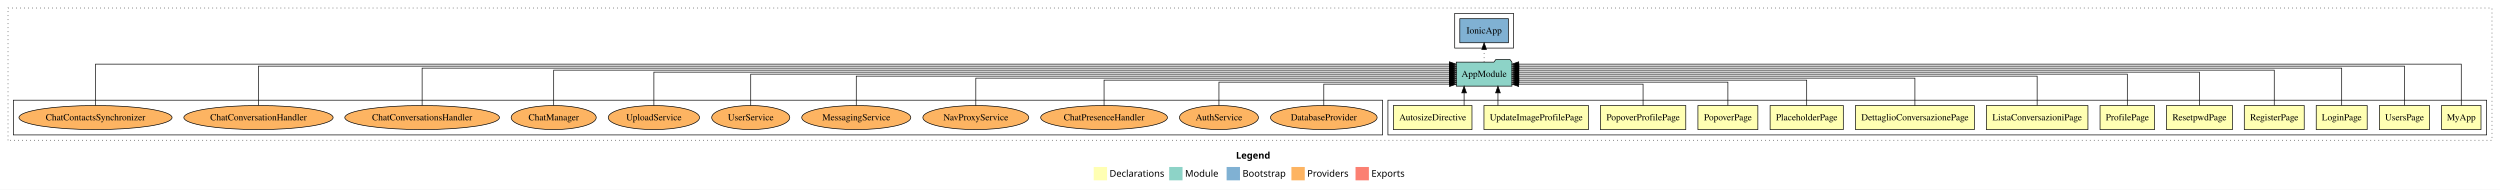
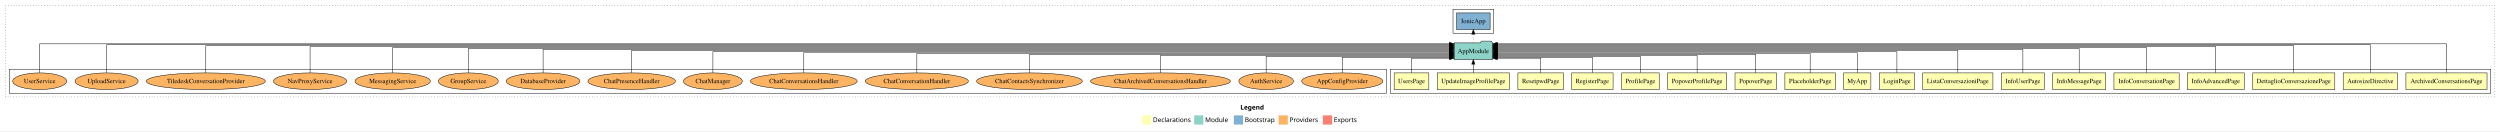
- <svg xmlns="http://www.w3.org/2000/svg" width="3743pt" height="284pt" viewBox="0.00 0.00 3743.00 284.00">
+ <svg xmlns="http://www.w3.org/2000/svg" width="5418pt" height="284pt" viewBox="0.00 0.00 5418.00 284.00">
  <g id="graph0" class="graph" transform="scale(1 1) rotate(0) translate(4 280)">
-     <polygon fill="#ffffff" stroke="transparent" points="-4,4 -4,-280 3739,-280 3739,4 -4,4" />
-     <text text-anchor="start" x="1846.509" y="-42.4" font-family="sans-serif" font-weight="bold" font-size="14.00" fill="#000000">Legend</text>
-     <polygon fill="#ffffb3" stroke="transparent" points="1633.5,-10 1633.5,-30 1653.5,-30 1653.5,-10 1633.5,-10" />
-     <text text-anchor="start" x="1657.129" y="-15.4" font-family="sans-serif" font-size="14.00" fill="#000000">  Declarations</text>
-     <polygon fill="#8dd3c7" stroke="transparent" points="1746.5,-10 1746.5,-30 1766.5,-30 1766.5,-10 1746.5,-10" />
-     <text text-anchor="start" x="1770.225" y="-15.4" font-family="sans-serif" font-size="14.00" fill="#000000">  Module</text>
-     <polygon fill="#80b1d3" stroke="transparent" points="1832.5,-10 1832.5,-30 1852.5,-30 1852.5,-10 1832.5,-10" />
-     <text text-anchor="start" x="1856.281" y="-15.4" font-family="sans-serif" font-size="14.00" fill="#000000">  Bootstrap</text>
-     <polygon fill="#fdb462" stroke="transparent" points="1929.5,-10 1929.5,-30 1949.5,-30 1949.5,-10 1929.5,-10" />
-     <text text-anchor="start" x="1953.173" y="-15.4" font-family="sans-serif" font-size="14.00" fill="#000000">  Providers</text>
-     <polygon fill="#fb8072" stroke="transparent" points="2025.5,-10 2025.5,-30 2045.5,-30 2045.5,-10 2025.5,-10" />
-     <text text-anchor="start" x="2049.226" y="-15.4" font-family="sans-serif" font-size="14.00" fill="#000000">  Exports</text>
+     <polygon fill="#ffffff" stroke="transparent" points="-4,4 -4,-280 5414,-280 5414,4 -4,4" />
+     <text text-anchor="start" x="2684.009" y="-42.4" font-family="sans-serif" font-weight="bold" font-size="14.00" fill="#000000">Legend</text>
+     <polygon fill="#ffffb3" stroke="transparent" points="2471,-10 2471,-30 2491,-30 2491,-10 2471,-10" />
+     <text text-anchor="start" x="2494.629" y="-15.4" font-family="sans-serif" font-size="14.00" fill="#000000">  Declarations</text>
+     <polygon fill="#8dd3c7" stroke="transparent" points="2584,-10 2584,-30 2604,-30 2604,-10 2584,-10" />
+     <text text-anchor="start" x="2607.725" y="-15.4" font-family="sans-serif" font-size="14.00" fill="#000000">  Module</text>
+     <polygon fill="#80b1d3" stroke="transparent" points="2670,-10 2670,-30 2690,-30 2690,-10 2670,-10" />
+     <text text-anchor="start" x="2693.781" y="-15.4" font-family="sans-serif" font-size="14.00" fill="#000000">  Bootstrap</text>
+     <polygon fill="#fdb462" stroke="transparent" points="2767,-10 2767,-30 2787,-30 2787,-10 2767,-10" />
+     <text text-anchor="start" x="2790.673" y="-15.4" font-family="sans-serif" font-size="14.00" fill="#000000">  Providers</text>
+     <polygon fill="#fb8072" stroke="transparent" points="2863,-10 2863,-30 2883,-30 2883,-10 2863,-10" />
+     <text text-anchor="start" x="2886.726" y="-15.4" font-family="sans-serif" font-size="14.00" fill="#000000">  Exports</text>
    <g id="clust1" class="cluster">
-       <polygon fill="none" stroke="#000000" stroke-dasharray="1,5" points="8,-70 8,-268 3727,-268 3727,-70 8,-70" />
+       <polygon fill="none" stroke="#000000" stroke-dasharray="1,5" points="8,-70 8,-268 5402,-268 5402,-70 8,-70" />
    </g>
    <g id="clust2" class="cluster">
-       <polygon fill="none" stroke="#000000" points="2074,-78 2074,-130 3719,-130 3719,-78 2074,-78" />
-     </g>
-     <g id="clust18" class="cluster">
-       <polygon fill="none" stroke="#000000" points="2174,-208 2174,-260 2262,-260 2262,-208 2174,-208" />
-     </g>
-     <g id="clust19" class="cluster">
-       <polygon fill="none" stroke="#000000" points="16,-78 16,-130 2066,-130 2066,-78 16,-78" />
+       <polygon fill="none" stroke="#000000" points="3009,-78 3009,-130 5394,-130 5394,-78 3009,-78" />
+     </g>
+     <g id="clust23" class="cluster">
+       <polygon fill="none" stroke="#000000" points="3145,-208 3145,-260 3233,-260 3233,-208 3145,-208" />
+     </g>
+     <g id="clust24" class="cluster">
+       <polygon fill="none" stroke="#000000" points="16,-78 16,-130 3001,-130 3001,-78 16,-78" />
    </g>
    <g id="node1" class="node">
-       <polygon fill="#ffffb3" stroke="#000000" points="3710.553,-122 3651.447,-122 3651.447,-86 3710.553,-86 3710.553,-122" />
-       <text text-anchor="middle" x="3681" y="-99.8" font-family="Times,serif" font-size="14.00" fill="#000000">MyApp</text>
+       <polygon fill="#ffffb3" stroke="#000000" points="5385.896,-122 5210.104,-122 5210.104,-86 5385.896,-86 5385.896,-122" />
+       <text text-anchor="middle" x="5298" y="-99.8" font-family="Times,serif" font-size="14.00" fill="#000000">ArchivedConversationsPage</text>
+     </g>
+     <g id="node19" class="node">
+       <polygon fill="#8dd3c7" stroke="#000000" points="3230.657,-187 3227.657,-191 3206.657,-191 3203.657,-187 3147.343,-187 3147.343,-151 3230.657,-151 3230.657,-187" />
+       <text text-anchor="middle" x="3189" y="-164.8" font-family="Times,serif" font-size="14.00" fill="#000000">AppModule</text>
+     </g>
+     <g id="edge1" class="edge">
+       <path fill="none" stroke="#000000" d="M5298,-122.38C5298,-146.279 5298,-185 5298,-185 5298,-185 3241.128,-185 3241.128,-185" />
+       <polygon fill="#000000" stroke="#000000" points="3241.128,-181.5 3231.128,-185 3241.128,-188.5 3241.128,-181.5" />
+     </g>
+     <g id="node2" class="node">
+       <polygon fill="#ffffb3" stroke="#000000" points="5191.845,-122 5074.155,-122 5074.155,-86 5191.845,-86 5191.845,-122" />
+       <text text-anchor="middle" x="5133" y="-99.8" font-family="Times,serif" font-size="14.00" fill="#000000">AutosizeDirective</text>
+     </g>
+     <g id="edge2" class="edge">
+       <path fill="none" stroke="#000000" d="M5133,-122.323C5133,-145.66 5133,-183 5133,-183 5133,-183 3240.956,-183 3240.956,-183" />
+       <polygon fill="#000000" stroke="#000000" points="3240.956,-179.5 3230.956,-183 3240.956,-186.5 3240.956,-179.5" />
+     </g>
+     <g id="node3" class="node">
+       <polygon fill="#ffffb3" stroke="#000000" points="5056.002,-122 4877.998,-122 4877.998,-86 5056.002,-86 5056.002,-122" />
+       <text text-anchor="middle" x="4967" y="-99.8" font-family="Times,serif" font-size="14.00" fill="#000000">DettaglioConversazionePage</text>
+     </g>
+     <g id="edge3" class="edge">
+       <path fill="none" stroke="#000000" d="M4967,-122.248C4967,-145.018 4967,-181 4967,-181 4967,-181 3240.764,-181 3240.764,-181" />
+       <polygon fill="#000000" stroke="#000000" points="3240.764,-177.5 3230.764,-181 3240.764,-184.5 3240.764,-177.5" />
+     </g>
+     <g id="node4" class="node">
+       <polygon fill="#ffffb3" stroke="#000000" points="4859.784,-122 4736.216,-122 4736.216,-86 4859.784,-86 4859.784,-122" />
+       <text text-anchor="middle" x="4798" y="-99.8" font-family="Times,serif" font-size="14.00" fill="#000000">InfoAdvancedPage</text>
+     </g>
+     <g id="edge4" class="edge">
+       <path fill="none" stroke="#000000" d="M4798,-122.155C4798,-144.352 4798,-179 4798,-179 4798,-179 3240.799,-179 3240.799,-179" />
+       <polygon fill="#000000" stroke="#000000" points="3240.799,-175.5 3230.799,-179 3240.799,-182.5 3240.799,-175.5" />
+     </g>
+     <g id="node5" class="node">
+       <polygon fill="#ffffb3" stroke="#000000" points="4718.685,-122 4577.315,-122 4577.315,-86 4718.685,-86 4718.685,-122" />
+       <text text-anchor="middle" x="4648" y="-99.8" font-family="Times,serif" font-size="14.00" fill="#000000">InfoConversationPage</text>
+     </g>
+     <g id="edge5" class="edge">
+       <path fill="none" stroke="#000000" d="M4648,-122.045C4648,-143.662 4648,-177 4648,-177 4648,-177 3240.702,-177 3240.702,-177" />
+       <polygon fill="#000000" stroke="#000000" points="3240.702,-173.5 3230.702,-177 3240.702,-180.5 3240.702,-173.5" />
+     </g>
+     <g id="node6" class="node">
+       <polygon fill="#ffffb3" stroke="#000000" points="4559.512,-122 4444.488,-122 4444.488,-86 4559.512,-86 4559.512,-122" />
+       <text text-anchor="middle" x="4502" y="-99.8" font-family="Times,serif" font-size="14.00" fill="#000000">InfoMessagePage</text>
+     </g>
+     <g id="edge6" class="edge">
+       <path fill="none" stroke="#000000" d="M4502,-122.284C4502,-143.321 4502,-175 4502,-175 4502,-175 3240.831,-175 3240.831,-175" />
+       <polygon fill="#000000" stroke="#000000" points="3240.831,-171.5 3230.831,-175 3240.831,-178.5 3240.831,-171.5" />
+     </g>
+     <g id="node7" class="node">
+       <polygon fill="#ffffb3" stroke="#000000" points="4426.459,-122 4333.541,-122 4333.541,-86 4426.459,-86 4426.459,-122" />
+       <text text-anchor="middle" x="4380" y="-99.8" font-family="Times,serif" font-size="14.00" fill="#000000">InfoUserPage</text>
+     </g>
+     <g id="edge7" class="edge">
+       <path fill="none" stroke="#000000" d="M4380,-122.129C4380,-142.572 4380,-173 4380,-173 4380,-173 3240.69,-173 3240.69,-173" />
+       <polygon fill="#000000" stroke="#000000" points="3240.69,-169.5 3230.69,-173 3240.69,-176.5 3240.69,-169.5" />
+     </g>
+     <g id="node8" class="node">
+       <polygon fill="#ffffb3" stroke="#000000" points="4315.072,-122 4162.928,-122 4162.928,-86 4315.072,-86 4315.072,-122" />
+       <text text-anchor="middle" x="4239" y="-99.8" font-family="Times,serif" font-size="14.00" fill="#000000">ListaConversazioniPage</text>
+     </g>
+     <g id="edge8" class="edge">
+       <path fill="none" stroke="#000000" d="M4239,-122.308C4239,-142.145 4239,-171 4239,-171 4239,-171 3240.809,-171 3240.809,-171" />
+       <polygon fill="#000000" stroke="#000000" points="3240.809,-167.5 3230.809,-171 3240.809,-174.5 3240.809,-167.5" />
+     </g>
+     <g id="node9" class="node">
+       <polygon fill="#ffffb3" stroke="#000000" points="4145.156,-122 4068.844,-122 4068.844,-86 4145.156,-86 4145.156,-122" />
+       <text text-anchor="middle" x="4107" y="-99.8" font-family="Times,serif" font-size="14.00" fill="#000000">LoginPage</text>
+     </g>
+     <g id="edge9" class="edge">
+       <path fill="none" stroke="#000000" d="M4107,-122.169C4107,-141.09 4107,-168 4107,-168 4107,-168 3240.83,-168 3240.83,-168" />
+       <polygon fill="#000000" stroke="#000000" points="3240.83,-164.5 3230.83,-168 3240.83,-171.5 3240.83,-164.5" />
+     </g>
+     <g id="node10" class="node">
+       <polygon fill="#ffffb3" stroke="#000000" points="4050.553,-122 3991.447,-122 3991.447,-86 4050.553,-86 4050.553,-122" />
+       <text text-anchor="middle" x="4021" y="-99.8" font-family="Times,serif" font-size="14.00" fill="#000000">MyApp</text>
+     </g>
+     <g id="edge10" class="edge">
+       <path fill="none" stroke="#000000" d="M4021,-122.267C4021,-140.555 4021,-166 4021,-166 4021,-166 3240.829,-166 3240.829,-166" />
+       <polygon fill="#000000" stroke="#000000" points="3240.829,-162.5 3230.829,-166 3240.829,-169.5 3240.829,-162.5" />
+     </g>
+     <g id="node11" class="node">
+       <polygon fill="#ffffb3" stroke="#000000" points="3973.795,-122 3864.205,-122 3864.205,-86 3973.795,-86 3973.795,-122" />
+       <text text-anchor="middle" x="3919" y="-99.8" font-family="Times,serif" font-size="14.00" fill="#000000">PlaceholderPage</text>
+     </g>
+     <g id="edge11" class="edge">
+       <path fill="none" stroke="#000000" d="M3919,-122.002C3919,-139.675 3919,-164 3919,-164 3919,-164 3240.87,-164 3240.87,-164" />
+       <polygon fill="#000000" stroke="#000000" points="3240.87,-160.5 3230.87,-164 3240.87,-167.5 3240.87,-160.5" />
+     </g>
+     <g id="node12" class="node">
+       <polygon fill="#ffffb3" stroke="#000000" points="3845.87,-122 3756.13,-122 3756.13,-86 3845.87,-86 3845.87,-122" />
+       <text text-anchor="middle" x="3801" y="-99.8" font-family="Times,serif" font-size="14.00" fill="#000000">PopoverPage</text>
+     </g>
+     <g id="edge12" class="edge">
+       <path fill="none" stroke="#000000" d="M3801,-122.034C3801,-139.06 3801,-162 3801,-162 3801,-162 3241.065,-162 3241.065,-162" />
+       <polygon fill="#000000" stroke="#000000" points="3241.065,-158.5 3231.065,-162 3241.065,-165.5 3241.065,-158.5" />
+     </g>
+     <g id="node13" class="node">
+       <polygon fill="#ffffb3" stroke="#000000" points="3737.969,-122 3610.031,-122 3610.031,-86 3737.969,-86 3737.969,-122" />
+       <text text-anchor="middle" x="3674" y="-99.8" font-family="Times,serif" font-size="14.00" fill="#000000">PopoverProfilePage</text>
+     </g>
+     <g id="edge13" class="edge">
+       <path fill="none" stroke="#000000" d="M3674,-122.027C3674,-138.398 3674,-160 3674,-160 3674,-160 3240.771,-160 3240.771,-160" />
+       <polygon fill="#000000" stroke="#000000" points="3240.771,-156.5 3230.771,-160 3240.771,-163.5 3240.771,-156.5" />
    </g>
    <g id="node14" class="node">
-       <polygon fill="#8dd3c7" stroke="#000000" points="2259.657,-187 2256.657,-191 2235.657,-191 2232.657,-187 2176.343,-187 2176.343,-151 2259.657,-151 2259.657,-187" />
-       <text text-anchor="middle" x="2218" y="-164.8" font-family="Times,serif" font-size="14.00" fill="#000000">AppModule</text>
-     </g>
-     <g id="edge1" class="edge">
-       <path fill="none" stroke="#000000" d="M3681,-122.153C3681,-145.757 3681,-184 3681,-184 3681,-184 2269.817,-184 2269.817,-184" />
-       <polygon fill="#000000" stroke="#000000" points="2269.817,-180.5 2259.817,-184 2269.817,-187.5 2269.817,-180.5" />
-     </g>
-     <g id="node2" class="node">
-       <polygon fill="#ffffb3" stroke="#000000" points="3633.583,-122 3558.417,-122 3558.417,-86 3633.583,-86 3633.583,-122" />
-       <text text-anchor="middle" x="3596" y="-99.8" font-family="Times,serif" font-size="14.00" fill="#000000">UsersPage</text>
-     </g>
-     <g id="edge2" class="edge">
-       <path fill="none" stroke="#000000" d="M3596,-122.248C3596,-145.018 3596,-181 3596,-181 3596,-181 2269.993,-181 2269.993,-181" />
-       <polygon fill="#000000" stroke="#000000" points="2269.993,-177.5 2259.993,-181 2269.993,-184.5 2269.993,-177.5" />
-     </g>
-     <g id="node3" class="node">
-       <polygon fill="#ffffb3" stroke="#000000" points="3540.156,-122 3463.844,-122 3463.844,-86 3540.156,-86 3540.156,-122" />
-       <text text-anchor="middle" x="3502" y="-99.8" font-family="Times,serif" font-size="14.00" fill="#000000">LoginPage</text>
-     </g>
-     <g id="edge3" class="edge">
-       <path fill="none" stroke="#000000" d="M3502,-122.292C3502,-144.206 3502,-178 3502,-178 3502,-178 2269.991,-178 2269.991,-178" />
-       <polygon fill="#000000" stroke="#000000" points="2269.991,-174.5 2259.991,-178 2269.991,-181.5 2269.991,-174.5" />
-     </g>
-     <g id="node4" class="node">
-       <polygon fill="#ffffb3" stroke="#000000" points="3445.864,-122 3356.136,-122 3356.136,-86 3445.864,-86 3445.864,-122" />
-       <text text-anchor="middle" x="3401" y="-99.8" font-family="Times,serif" font-size="14.00" fill="#000000">RegisterPage</text>
-     </g>
-     <g id="edge4" class="edge">
-       <path fill="none" stroke="#000000" d="M3401,-122.284C3401,-143.321 3401,-175 3401,-175 3401,-175 2269.756,-175 2269.756,-175" />
-       <polygon fill="#000000" stroke="#000000" points="2269.756,-171.5 2259.756,-175 2269.756,-178.5 2269.756,-171.5" />
-     </g>
-     <g id="node5" class="node">
-       <polygon fill="#ffffb3" stroke="#000000" points="3338.42,-122 3239.58,-122 3239.58,-86 3338.42,-86 3338.42,-122" />
-       <text text-anchor="middle" x="3289" y="-99.8" font-family="Times,serif" font-size="14.00" fill="#000000">ResetpwdPage</text>
-     </g>
-     <g id="edge5" class="edge">
-       <path fill="none" stroke="#000000" d="M3289,-122.223C3289,-142.365 3289,-172 3289,-172 3289,-172 2269.985,-172 2269.985,-172" />
-       <polygon fill="#000000" stroke="#000000" points="2269.985,-168.5 2259.985,-172 2269.984,-175.5 2269.985,-168.5" />
-     </g>
-     <g id="node6" class="node">
-       <polygon fill="#ffffb3" stroke="#000000" points="3221.812,-122 3140.188,-122 3140.188,-86 3221.812,-86 3221.812,-122" />
-       <text text-anchor="middle" x="3181" y="-99.8" font-family="Times,serif" font-size="14.00" fill="#000000">ProfilePage</text>
-     </g>
-     <g id="edge6" class="edge">
-       <path fill="none" stroke="#000000" d="M3181,-122.106C3181,-141.339 3181,-169 3181,-169 3181,-169 2269.688,-169 2269.688,-169" />
-       <polygon fill="#000000" stroke="#000000" points="2269.688,-165.5 2259.688,-169 2269.688,-172.5 2269.688,-165.5" />
-     </g>
-     <g id="node7" class="node">
-       <polygon fill="#ffffb3" stroke="#000000" points="3122.072,-122 2969.928,-122 2969.928,-86 3122.072,-86 3122.072,-122" />
-       <text text-anchor="middle" x="3046" y="-99.8" font-family="Times,serif" font-size="14.00" fill="#000000">ListaConversazioniPage</text>
-     </g>
-     <g id="edge7" class="edge">
-       <path fill="none" stroke="#000000" d="M3046,-122.267C3046,-140.555 3046,-166 3046,-166 3046,-166 2269.913,-166 2269.913,-166" />
-       <polygon fill="#000000" stroke="#000000" points="2269.913,-162.5 2259.913,-166 2269.913,-169.5 2269.913,-162.5" />
-     </g>
-     <g id="node8" class="node">
-       <polygon fill="#ffffb3" stroke="#000000" points="2952.001,-122 2773.999,-122 2773.999,-86 2952.001,-86 2952.001,-122" />
-       <text text-anchor="middle" x="2863" y="-99.8" font-family="Times,serif" font-size="14.00" fill="#000000">DettaglioConversazionePage</text>
-     </g>
-     <g id="edge8" class="edge">
-       <path fill="none" stroke="#000000" d="M2863,-122.022C2863,-139.373 2863,-163 2863,-163 2863,-163 2269.823,-163 2269.823,-163" />
-       <polygon fill="#000000" stroke="#000000" points="2269.823,-159.5 2259.823,-163 2269.823,-166.5 2269.823,-159.5" />
-     </g>
-     <g id="node9" class="node">
-       <polygon fill="#ffffb3" stroke="#000000" points="2755.795,-122 2646.205,-122 2646.205,-86 2755.795,-86 2755.795,-122" />
-       <text text-anchor="middle" x="2701" y="-99.8" font-family="Times,serif" font-size="14.00" fill="#000000">PlaceholderPage</text>
-     </g>
-     <g id="edge9" class="edge">
-       <path fill="none" stroke="#000000" d="M2701,-122.027C2701,-138.398 2701,-160 2701,-160 2701,-160 2270.018,-160 2270.018,-160" />
-       <polygon fill="#000000" stroke="#000000" points="2270.018,-156.5 2260.018,-160 2270.018,-163.5 2270.018,-156.5" />
-     </g>
-     <g id="node10" class="node">
-       <polygon fill="#ffffb3" stroke="#000000" points="2627.87,-122 2538.13,-122 2538.13,-86 2627.87,-86 2627.87,-122" />
-       <text text-anchor="middle" x="2583" y="-99.8" font-family="Times,serif" font-size="14.00" fill="#000000">PopoverPage</text>
-     </g>
-     <g id="edge10" class="edge">
-       <path fill="none" stroke="#000000" d="M2583,-122.24C2583,-137.571 2583,-157 2583,-157 2583,-157 2269.87,-157 2269.87,-157" />
-       <polygon fill="#000000" stroke="#000000" points="2269.87,-153.5 2259.87,-157 2269.87,-160.5 2269.87,-153.5" />
-     </g>
-     <g id="node11" class="node">
-       <polygon fill="#ffffb3" stroke="#000000" points="2519.969,-122 2392.031,-122 2392.031,-86 2519.969,-86 2519.969,-122" />
-       <text text-anchor="middle" x="2456" y="-99.8" font-family="Times,serif" font-size="14.00" fill="#000000">PopoverProfilePage</text>
-     </g>
-     <g id="edge11" class="edge">
-       <path fill="none" stroke="#000000" d="M2456,-122.051C2456,-136.373 2456,-154 2456,-154 2456,-154 2269.729,-154 2269.729,-154" />
-       <polygon fill="#000000" stroke="#000000" points="2269.729,-150.5 2259.729,-154 2269.729,-157.5 2269.729,-150.5" />
-     </g>
-     <g id="node12" class="node">
-       <polygon fill="#ffffb3" stroke="#000000" points="2374.218,-122 2217.782,-122 2217.782,-86 2374.218,-86 2374.218,-122" />
-       <text text-anchor="middle" x="2296" y="-99.8" font-family="Times,serif" font-size="14.00" fill="#000000">UpdateImageProfilePage</text>
-     </g>
-     <g id="edge12" class="edge">
-       <path fill="none" stroke="#000000" d="M2238.735,-122.106C2238.735,-122.106 2238.735,-140.991 2238.735,-140.991" />
-       <polygon fill="#000000" stroke="#000000" points="2235.235,-140.991 2238.735,-150.991 2242.235,-140.991 2235.235,-140.991" />
-     </g>
-     <g id="node13" class="node">
-       <polygon fill="#ffffb3" stroke="#000000" points="2199.845,-122 2082.155,-122 2082.155,-86 2199.845,-86 2199.845,-122" />
-       <text text-anchor="middle" x="2141" y="-99.8" font-family="Times,serif" font-size="14.00" fill="#000000">AutosizeDirective</text>
-     </g>
-     <g id="edge13" class="edge">
-       <path fill="none" stroke="#000000" d="M2188.047,-122.106C2188.047,-122.106 2188.047,-140.991 2188.047,-140.991" />
-       <polygon fill="#000000" stroke="#000000" points="2184.547,-140.991 2188.047,-150.991 2191.547,-140.991 2184.547,-140.991" />
+       <polygon fill="#ffffb3" stroke="#000000" points="3591.812,-122 3510.188,-122 3510.188,-86 3591.812,-86 3591.812,-122" />
+       <text text-anchor="middle" x="3551" y="-99.8" font-family="Times,serif" font-size="14.00" fill="#000000">ProfilePage</text>
+     </g>
+     <g id="edge14" class="edge">
+       <path fill="none" stroke="#000000" d="M3551,-122.282C3551,-137.948 3551,-158 3551,-158 3551,-158 3240.88,-158 3240.88,-158" />
+       <polygon fill="#000000" stroke="#000000" points="3240.88,-154.5 3230.88,-158 3240.88,-161.5 3240.88,-154.5" />
    </g>
    <g id="node15" class="node">
-       <polygon fill="#80b1d3" stroke="#000000" points="2254.373,-252 2181.627,-252 2181.627,-216 2254.373,-216 2254.373,-252" />
-       <text text-anchor="middle" x="2218" y="-229.8" font-family="Times,serif" font-size="14.00" fill="#000000">IonicApp </text>
-     </g>
-     <g id="edge14" class="edge">
-       <path fill="none" stroke="#000000" stroke-dasharray="1,5" d="M2218,-187.106C2218,-187.106 2218,-205.991 2218,-205.991" />
-       <polygon fill="#000000" stroke="#000000" points="2214.5,-205.991 2218,-215.991 2221.5,-205.991 2214.5,-205.991" />
+       <polygon fill="#ffffb3" stroke="#000000" points="3491.864,-122 3402.136,-122 3402.136,-86 3491.864,-86 3491.864,-122" />
+       <text text-anchor="middle" x="3447" y="-99.8" font-family="Times,serif" font-size="14.00" fill="#000000">RegisterPage</text>
+     </g>
+     <g id="edge15" class="edge">
+       <path fill="none" stroke="#000000" d="M3447,-122.187C3447,-137.182 3447,-156 3447,-156 3447,-156 3240.739,-156 3240.739,-156" />
+       <polygon fill="#000000" stroke="#000000" points="3240.739,-152.5 3230.739,-156 3240.739,-159.5 3240.739,-152.5" />
    </g>
    <g id="node16" class="node">
-       <ellipse fill="#fdb462" stroke="#000000" cx="1978" cy="-104" rx="79.853" ry="18" />
-       <text text-anchor="middle" x="1978" y="-99.8" font-family="Times,serif" font-size="14.00" fill="#000000">DatabaseProvider</text>
-     </g>
-     <g id="edge15" class="edge">
-       <path fill="none" stroke="#000000" d="M1978,-122.051C1978,-136.373 1978,-154 1978,-154 1978,-154 2166.195,-154 2166.195,-154" />
-       <polygon fill="#000000" stroke="#000000" points="2166.195,-157.5 2176.195,-154 2166.195,-150.5 2166.195,-157.5" />
+       <polygon fill="#ffffb3" stroke="#000000" points="3384.42,-122 3285.58,-122 3285.58,-86 3384.42,-86 3384.42,-122" />
+       <text text-anchor="middle" x="3335" y="-99.8" font-family="Times,serif" font-size="14.00" fill="#000000">ResetpwdPage</text>
+     </g>
+     <g id="edge16" class="edge">
+       <path fill="none" stroke="#000000" d="M3335,-122.051C3335,-136.373 3335,-154 3335,-154 3335,-154 3240.838,-154 3240.838,-154" />
+       <polygon fill="#000000" stroke="#000000" points="3240.838,-150.5 3230.838,-154 3240.838,-157.5 3240.838,-150.5" />
    </g>
    <g id="node17" class="node">
-       <ellipse fill="#fdb462" stroke="#000000" cx="1821" cy="-104" rx="59.108" ry="18" />
-       <text text-anchor="middle" x="1821" y="-99.8" font-family="Times,serif" font-size="14.00" fill="#000000">AuthService</text>
-     </g>
-     <g id="edge16" class="edge">
-       <path fill="none" stroke="#000000" d="M1821,-122.24C1821,-137.571 1821,-157 1821,-157 1821,-157 2166.264,-157 2166.264,-157" />
-       <polygon fill="#000000" stroke="#000000" points="2166.264,-160.5 2176.264,-157 2166.264,-153.5 2166.264,-160.5" />
+       <polygon fill="#ffffb3" stroke="#000000" points="3267.218,-122 3110.782,-122 3110.782,-86 3267.218,-86 3267.218,-122" />
+       <text text-anchor="middle" x="3189" y="-99.8" font-family="Times,serif" font-size="14.00" fill="#000000">UpdateImageProfilePage</text>
+     </g>
+     <g id="edge17" class="edge">
+       <path fill="none" stroke="#000000" d="M3189,-122.106C3189,-122.106 3189,-140.991 3189,-140.991" />
+       <polygon fill="#000000" stroke="#000000" points="3185.5,-140.991 3189,-150.991 3192.5,-140.991 3185.5,-140.991" />
    </g>
    <g id="node18" class="node">
-       <ellipse fill="#fdb462" stroke="#000000" cx="1649" cy="-104" rx="94.88" ry="18" />
-       <text text-anchor="middle" x="1649" y="-99.8" font-family="Times,serif" font-size="14.00" fill="#000000">ChatPresenceHandler</text>
-     </g>
-     <g id="edge17" class="edge">
-       <path fill="none" stroke="#000000" d="M1649,-122.027C1649,-138.398 1649,-160 1649,-160 1649,-160 2166.16,-160 2166.16,-160" />
-       <polygon fill="#000000" stroke="#000000" points="2166.16,-163.5 2176.16,-160 2166.16,-156.5 2166.16,-163.5" />
-     </g>
-     <g id="node19" class="node">
-       <ellipse fill="#fdb462" stroke="#000000" cx="1457" cy="-104" rx="79.294" ry="18" />
-       <text text-anchor="middle" x="1457" y="-99.8" font-family="Times,serif" font-size="14.00" fill="#000000">NavProxyService</text>
+       <polygon fill="#ffffb3" stroke="#000000" points="3092.583,-122 3017.417,-122 3017.417,-86 3092.583,-86 3092.583,-122" />
+       <text text-anchor="middle" x="3055" y="-99.8" font-family="Times,serif" font-size="14.00" fill="#000000">UsersPage</text>
    </g>
    <g id="edge18" class="edge">
-       <path fill="none" stroke="#000000" d="M1457,-122.022C1457,-139.373 1457,-163 1457,-163 1457,-163 2166.273,-163 2166.273,-163" />
-       <polygon fill="#000000" stroke="#000000" points="2166.274,-166.5 2176.273,-163 2166.273,-159.5 2166.274,-166.5" />
+       <path fill="none" stroke="#000000" d="M3055,-122.051C3055,-136.373 3055,-154 3055,-154 3055,-154 3137.336,-154 3137.336,-154" />
+       <polygon fill="#000000" stroke="#000000" points="3137.336,-157.5 3147.336,-154 3137.336,-150.5 3137.336,-157.5" />
    </g>
    <g id="node20" class="node">
-       <ellipse fill="#fdb462" stroke="#000000" cx="1278" cy="-104" rx="81.66" ry="18" />
-       <text text-anchor="middle" x="1278" y="-99.8" font-family="Times,serif" font-size="14.00" fill="#000000">MessagingService</text>
+       <polygon fill="#80b1d3" stroke="#000000" points="3225.373,-252 3152.627,-252 3152.627,-216 3225.373,-216 3225.373,-252" />
+       <text text-anchor="middle" x="3189" y="-229.8" font-family="Times,serif" font-size="14.00" fill="#000000">IonicApp </text>
    </g>
    <g id="edge19" class="edge">
-       <path fill="none" stroke="#000000" d="M1278,-122.267C1278,-140.555 1278,-166 1278,-166 1278,-166 2166.091,-166 2166.091,-166" />
-       <polygon fill="#000000" stroke="#000000" points="2166.091,-169.5 2176.091,-166 2166.091,-162.5 2166.091,-169.5" />
+       <path fill="none" stroke="#000000" stroke-dasharray="1,5" d="M3189,-187.106C3189,-187.106 3189,-205.991 3189,-205.991" />
+       <polygon fill="#000000" stroke="#000000" points="3185.5,-205.991 3189,-215.991 3192.5,-205.991 3185.5,-205.991" />
    </g>
    <g id="node21" class="node">
-       <ellipse fill="#fdb462" stroke="#000000" cx="1120" cy="-104" rx="58.441" ry="18" />
-       <text text-anchor="middle" x="1120" y="-99.8" font-family="Times,serif" font-size="14.00" fill="#000000">UserService</text>
+       <ellipse fill="#fdb462" stroke="#000000" cx="2905" cy="-104" rx="87.986" ry="18" />
+       <text text-anchor="middle" x="2905" y="-99.8" font-family="Times,serif" font-size="14.00" fill="#000000">AppConfigProvider</text>
    </g>
    <g id="edge20" class="edge">
-       <path fill="none" stroke="#000000" d="M1120,-122.106C1120,-141.339 1120,-169 1120,-169 1120,-169 2166.298,-169 2166.298,-169" />
-       <polygon fill="#000000" stroke="#000000" points="2166.298,-172.5 2176.298,-169 2166.298,-165.5 2166.298,-172.5" />
+       <path fill="none" stroke="#000000" d="M2905,-122.187C2905,-137.182 2905,-156 2905,-156 2905,-156 3137.095,-156 3137.095,-156" />
+       <polygon fill="#000000" stroke="#000000" points="3137.095,-159.5 3147.095,-156 3137.095,-152.5 3137.095,-159.5" />
    </g>
    <g id="node22" class="node">
-       <ellipse fill="#fdb462" stroke="#000000" cx="975" cy="-104" rx="68.338" ry="18" />
-       <text text-anchor="middle" x="975" y="-99.8" font-family="Times,serif" font-size="14.00" fill="#000000">UploadService</text>
+       <ellipse fill="#fdb462" stroke="#000000" cx="2740" cy="-104" rx="59.108" ry="18" />
+       <text text-anchor="middle" x="2740" y="-99.8" font-family="Times,serif" font-size="14.00" fill="#000000">AuthService</text>
    </g>
    <g id="edge21" class="edge">
-       <path fill="none" stroke="#000000" d="M975,-122.223C975,-142.365 975,-172 975,-172 975,-172 2166.288,-172 2166.288,-172" />
-       <polygon fill="#000000" stroke="#000000" points="2166.288,-175.5 2176.288,-172 2166.288,-168.5 2166.288,-175.5" />
+       <path fill="none" stroke="#000000" d="M2740,-122.282C2740,-137.948 2740,-158 2740,-158 2740,-158 3137.162,-158 3137.162,-158" />
+       <polygon fill="#000000" stroke="#000000" points="3137.162,-161.5 3147.162,-158 3137.162,-154.5 3137.162,-161.5" />
    </g>
    <g id="node23" class="node">
-       <ellipse fill="#fdb462" stroke="#000000" cx="825" cy="-104" rx="63.683" ry="18" />
-       <text text-anchor="middle" x="825" y="-99.8" font-family="Times,serif" font-size="14.00" fill="#000000">ChatManager</text>
+       <ellipse fill="#fdb462" stroke="#000000" cx="2511" cy="-104" rx="151.607" ry="18" />
+       <text text-anchor="middle" x="2511" y="-99.8" font-family="Times,serif" font-size="14.00" fill="#000000">ChatArchivedConversationsHandler</text>
    </g>
    <g id="edge22" class="edge">
-       <path fill="none" stroke="#000000" d="M825,-122.284C825,-143.321 825,-175 825,-175 825,-175 2166.31,-175 2166.31,-175" />
-       <polygon fill="#000000" stroke="#000000" points="2166.31,-178.5 2176.31,-175 2166.31,-171.5 2166.31,-178.5" />
+       <path fill="none" stroke="#000000" d="M2511,-122.027C2511,-138.398 2511,-160 2511,-160 2511,-160 3137.1,-160 3137.1,-160" />
+       <polygon fill="#000000" stroke="#000000" points="3137.1,-163.5 3147.1,-160 3137.1,-156.5 3137.1,-163.5" />
    </g>
    <g id="node24" class="node">
-       <ellipse fill="#fdb462" stroke="#000000" cx="628" cy="-104" rx="115.75" ry="18" />
-       <text text-anchor="middle" x="628" y="-99.8" font-family="Times,serif" font-size="14.00" fill="#000000">ChatConversationsHandler</text>
+       <ellipse fill="#fdb462" stroke="#000000" cx="2227" cy="-104" rx="114.606" ry="18" />
+       <text text-anchor="middle" x="2227" y="-99.8" font-family="Times,serif" font-size="14.00" fill="#000000">ChatContactsSynchronizer</text>
    </g>
    <g id="edge23" class="edge">
-       <path fill="none" stroke="#000000" d="M628,-122.292C628,-144.206 628,-178 628,-178 628,-178 2166.289,-178 2166.289,-178" />
-       <polygon fill="#000000" stroke="#000000" points="2166.289,-181.5 2176.289,-178 2166.289,-174.5 2166.289,-181.5" />
+       <path fill="none" stroke="#000000" d="M2227,-122.034C2227,-139.06 2227,-162 2227,-162 2227,-162 3137.046,-162 3137.046,-162" />
+       <polygon fill="#000000" stroke="#000000" points="3137.046,-165.5 3147.046,-162 3137.045,-158.5 3137.046,-165.5" />
    </g>
    <g id="node25" class="node">
-       <ellipse fill="#fdb462" stroke="#000000" cx="383" cy="-104" rx="111.739" ry="18" />
-       <text text-anchor="middle" x="383" y="-99.8" font-family="Times,serif" font-size="14.00" fill="#000000">ChatConversationHandler</text>
+       <ellipse fill="#fdb462" stroke="#000000" cx="1983" cy="-104" rx="111.739" ry="18" />
+       <text text-anchor="middle" x="1983" y="-99.8" font-family="Times,serif" font-size="14.00" fill="#000000">ChatConversationHandler</text>
    </g>
    <g id="edge24" class="edge">
-       <path fill="none" stroke="#000000" d="M383,-122.248C383,-145.018 383,-181 383,-181 383,-181 2166.226,-181 2166.226,-181" />
-       <polygon fill="#000000" stroke="#000000" points="2166.226,-184.5 2176.226,-181 2166.226,-177.5 2166.226,-184.5" />
+       <path fill="none" stroke="#000000" d="M1983,-122.002C1983,-139.675 1983,-164 1983,-164 1983,-164 3137.137,-164 3137.137,-164" />
+       <polygon fill="#000000" stroke="#000000" points="3137.137,-167.5 3147.137,-164 3137.137,-160.5 3137.137,-167.5" />
    </g>
    <g id="node26" class="node">
-       <ellipse fill="#fdb462" stroke="#000000" cx="139" cy="-104" rx="114.606" ry="18" />
-       <text text-anchor="middle" x="139" y="-99.8" font-family="Times,serif" font-size="14.00" fill="#000000">ChatContactsSynchronizer</text>
+       <ellipse fill="#fdb462" stroke="#000000" cx="1738" cy="-104" rx="115.75" ry="18" />
+       <text text-anchor="middle" x="1738" y="-99.8" font-family="Times,serif" font-size="14.00" fill="#000000">ChatConversationsHandler</text>
    </g>
    <g id="edge25" class="edge">
-       <path fill="none" stroke="#000000" d="M139,-122.153C139,-145.757 139,-184 139,-184 139,-184 2166.001,-184 2166.001,-184" />
-       <polygon fill="#000000" stroke="#000000" points="2166.001,-187.5 2176.001,-184 2166.001,-180.5 2166.001,-187.5" />
+       <path fill="none" stroke="#000000" d="M1738,-122.267C1738,-140.555 1738,-166 1738,-166 1738,-166 3137.139,-166 3137.139,-166" />
+       <polygon fill="#000000" stroke="#000000" points="3137.139,-169.5 3147.139,-166 3137.139,-162.5 3137.139,-169.5" />
+     </g>
+     <g id="node27" class="node">
+       <ellipse fill="#fdb462" stroke="#000000" cx="1541" cy="-104" rx="63.683" ry="18" />
+       <text text-anchor="middle" x="1541" y="-99.8" font-family="Times,serif" font-size="14.00" fill="#000000">ChatManager</text>
+     </g>
+     <g id="edge26" class="edge">
+       <path fill="none" stroke="#000000" d="M1541,-122.169C1541,-141.09 1541,-168 1541,-168 1541,-168 3137.023,-168 3137.023,-168" />
+       <polygon fill="#000000" stroke="#000000" points="3137.023,-171.5 3147.023,-168 3137.023,-164.5 3137.023,-171.5" />
+     </g>
+     <g id="node28" class="node">
+       <ellipse fill="#fdb462" stroke="#000000" cx="1365" cy="-104" rx="94.88" ry="18" />
+       <text text-anchor="middle" x="1365" y="-99.8" font-family="Times,serif" font-size="14.00" fill="#000000">ChatPresenceHandler</text>
+     </g>
+     <g id="edge27" class="edge">
+       <path fill="none" stroke="#000000" d="M1365,-122.308C1365,-142.145 1365,-171 1365,-171 1365,-171 3137.038,-171 3137.038,-171" />
+       <polygon fill="#000000" stroke="#000000" points="3137.038,-174.5 3147.038,-171 3137.038,-167.5 3137.038,-174.5" />
+     </g>
+     <g id="node29" class="node">
+       <ellipse fill="#fdb462" stroke="#000000" cx="1173" cy="-104" rx="79.853" ry="18" />
+       <text text-anchor="middle" x="1173" y="-99.8" font-family="Times,serif" font-size="14.00" fill="#000000">DatabaseProvider</text>
+     </g>
+     <g id="edge28" class="edge">
+       <path fill="none" stroke="#000000" d="M1173,-122.129C1173,-142.572 1173,-173 1173,-173 1173,-173 3136.893,-173 3136.893,-173" />
+       <polygon fill="#000000" stroke="#000000" points="3136.893,-176.5 3146.893,-173 3136.893,-169.5 3136.893,-176.5" />
+     </g>
+     <g id="node30" class="node">
+       <ellipse fill="#fdb462" stroke="#000000" cx="1011" cy="-104" rx="64.827" ry="18" />
+       <text text-anchor="middle" x="1011" y="-99.8" font-family="Times,serif" font-size="14.00" fill="#000000">GroupService</text>
+     </g>
+     <g id="edge29" class="edge">
+       <path fill="none" stroke="#000000" d="M1011,-122.284C1011,-143.321 1011,-175 1011,-175 1011,-175 3136.955,-175 3136.955,-175" />
+       <polygon fill="#000000" stroke="#000000" points="3136.955,-178.5 3146.955,-175 3136.955,-171.5 3136.955,-178.5" />
+     </g>
+     <g id="node31" class="node">
+       <ellipse fill="#fdb462" stroke="#000000" cx="847" cy="-104" rx="81.66" ry="18" />
+       <text text-anchor="middle" x="847" y="-99.8" font-family="Times,serif" font-size="14.00" fill="#000000">MessagingService</text>
+     </g>
+     <g id="edge30" class="edge">
+       <path fill="none" stroke="#000000" d="M847,-122.045C847,-143.662 847,-177 847,-177 847,-177 3137.106,-177 3137.106,-177" />
+       <polygon fill="#000000" stroke="#000000" points="3137.106,-180.5 3147.106,-177 3137.106,-173.5 3137.106,-180.5" />
+     </g>
+     <g id="node32" class="node">
+       <ellipse fill="#fdb462" stroke="#000000" cx="668" cy="-104" rx="79.294" ry="18" />
+       <text text-anchor="middle" x="668" y="-99.8" font-family="Times,serif" font-size="14.00" fill="#000000">NavProxyService</text>
+     </g>
+     <g id="edge31" class="edge">
+       <path fill="none" stroke="#000000" d="M668,-122.155C668,-144.352 668,-179 668,-179 668,-179 3137.086,-179 3137.086,-179" />
+       <polygon fill="#000000" stroke="#000000" points="3137.086,-182.5 3147.086,-179 3137.086,-175.5 3137.086,-182.5" />
+     </g>
+     <g id="node33" class="node">
+       <ellipse fill="#fdb462" stroke="#000000" cx="442" cy="-104" rx="129.073" ry="18" />
+       <text text-anchor="middle" x="442" y="-99.8" font-family="Times,serif" font-size="14.00" fill="#000000">TiledeskConversationProvider</text>
+     </g>
+     <g id="edge32" class="edge">
+       <path fill="none" stroke="#000000" d="M442,-122.248C442,-145.018 442,-181 442,-181 442,-181 3137.223,-181 3137.223,-181" />
+       <polygon fill="#000000" stroke="#000000" points="3137.223,-184.5 3147.223,-181 3137.223,-177.5 3137.223,-184.5" />
+     </g>
+     <g id="node34" class="node">
+       <ellipse fill="#fdb462" stroke="#000000" cx="227" cy="-104" rx="68.338" ry="18" />
+       <text text-anchor="middle" x="227" y="-99.8" font-family="Times,serif" font-size="14.00" fill="#000000">UploadService</text>
+     </g>
+     <g id="edge33" class="edge">
+       <path fill="none" stroke="#000000" d="M227,-122.323C227,-145.66 227,-183 227,-183 227,-183 3137.128,-183 3137.128,-183" />
+       <polygon fill="#000000" stroke="#000000" points="3137.128,-186.5 3147.128,-183 3137.128,-179.5 3137.128,-186.5" />
+     </g>
+     <g id="node35" class="node">
+       <ellipse fill="#fdb462" stroke="#000000" cx="82" cy="-104" rx="58.441" ry="18" />
+       <text text-anchor="middle" x="82" y="-99.8" font-family="Times,serif" font-size="14.00" fill="#000000">UserService</text>
+     </g>
+     <g id="edge34" class="edge">
+       <path fill="none" stroke="#000000" d="M82,-122.38C82,-146.279 82,-185 82,-185 82,-185 3137.138,-185 3137.138,-185" />
+       <polygon fill="#000000" stroke="#000000" points="3137.138,-188.5 3147.138,-185 3137.138,-181.5 3137.138,-188.5" />
    </g>
  </g>
</svg>
